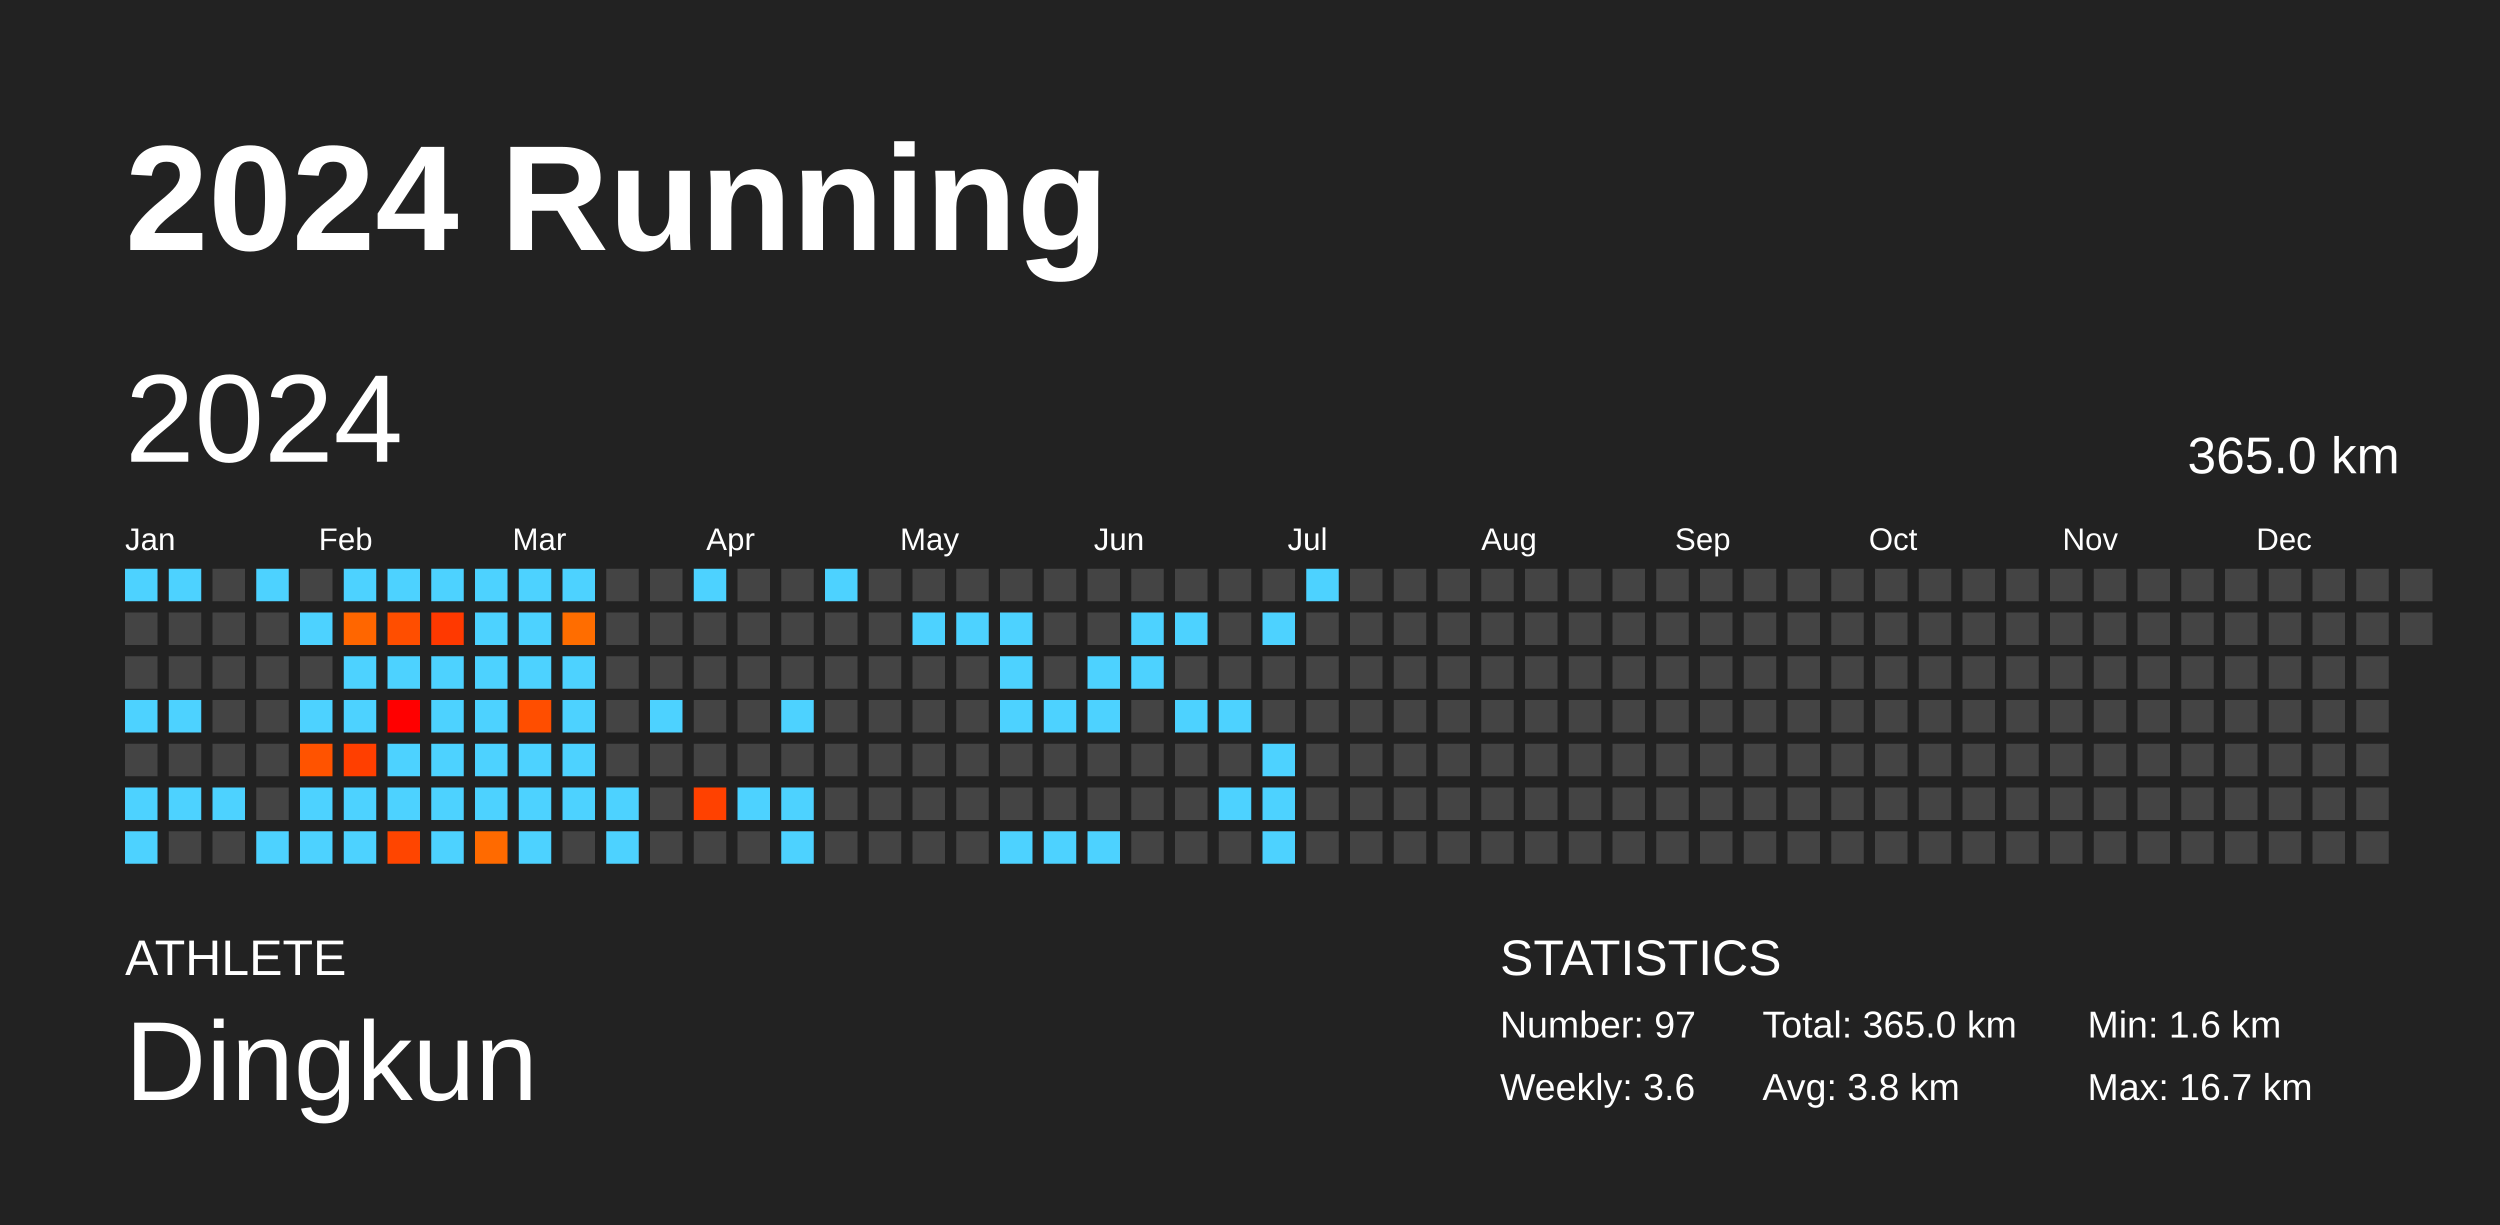
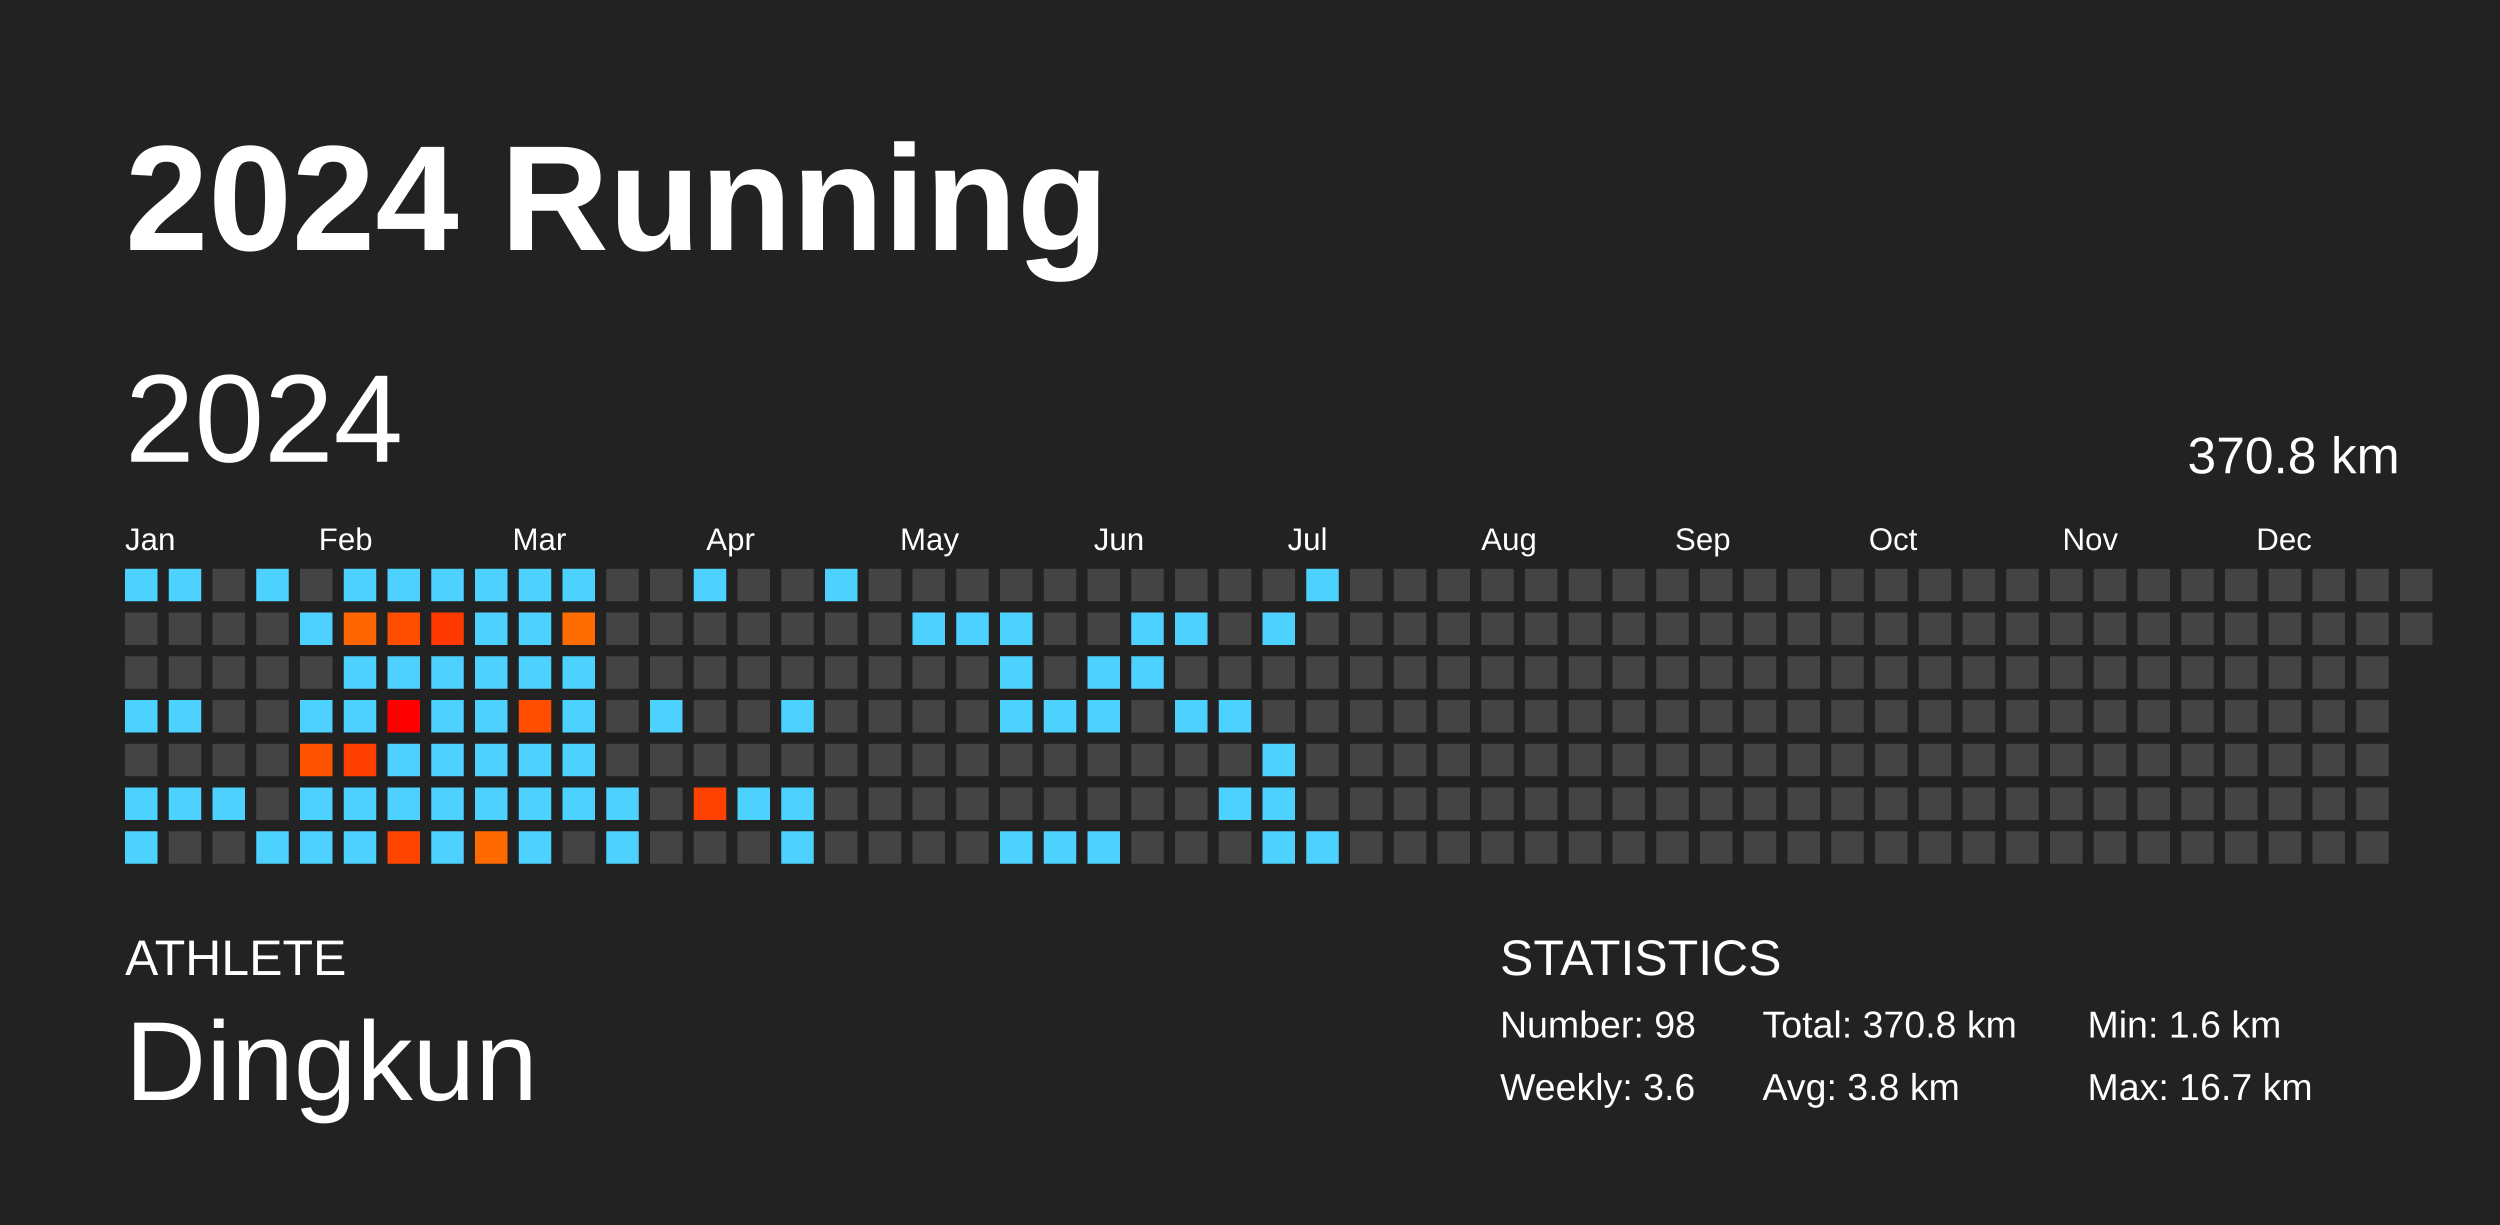
<svg xmlns="http://www.w3.org/2000/svg" baseProfile="full" height="98mm" version="1.1" viewBox="0,0,200,98" width="200mm">
  <defs />
  <rect fill="#222222" height="98" width="200" x="0" y="0" />
  <text fill="#FFFFFF" style="font-size:12px; font-family:Arial; font-weight:bold;" x="10" y="20">2024 Running</text>
  <text fill="#FFFFFF" style="font-size:4px; font-family:Arial" x="10" y="78">ATHLETE</text>
  <text fill="#FFFFFF" style="font-size:9px; font-family:Arial" x="10" y="88">Dingkun</text>
  <text fill="#FFFFFF" style="font-size:4px; font-family:Arial" x="120" y="78">STATISTICS</text>
-   <text fill="#FFFFFF" style="font-size:3px; font-family:Arial" x="120" y="83">Number: 97</text>
+   <text fill="#FFFFFF" style="font-size:3px; font-family:Arial" x="120" y="83">Number: 98</text>
  <text fill="#FFFFFF" style="font-size:3px; font-family:Arial" x="120" y="88">Weekly: 3.6</text>
-   <text fill="#FFFFFF" style="font-size:3px; font-family:Arial" x="141" y="83">Total: 365.0 km</text>
+   <text fill="#FFFFFF" style="font-size:3px; font-family:Arial" x="141" y="83">Total: 370.8 km</text>
  <text fill="#FFFFFF" style="font-size:3px; font-family:Arial" x="141" y="88">Avg: 3.8 km</text>
  <text fill="#FFFFFF" style="font-size:3px; font-family:Arial" x="167" y="83">Min: 1.6 km</text>
  <text fill="#FFFFFF" style="font-size:3px; font-family:Arial" x="167" y="88">Max: 16.7 km</text>
  <text dominant-baseline="hanging" fill="#FFFFFF" style="font-size:10.0px; font-family:Arial;" x="10" y="30">2024</text>
-   <text dominant-baseline="hanging" fill="#FFFFFF" style="font-size:4.125px; font-family:Arial;" x="175" y="35">365.0 km</text>
+   <text dominant-baseline="hanging" fill="#FFFFFF" style="font-size:4.125px; font-family:Arial;" x="175" y="35">370.8 km</text>
  <text fill="#FFFFFF" style="font-size:2.5px; font-family:Arial" x="10.0" y="44">Jan</text>
  <text fill="#FFFFFF" style="font-size:2.5px; font-family:Arial" x="25.5" y="44">Feb</text>
  <text fill="#FFFFFF" style="font-size:2.5px; font-family:Arial" x="41.0" y="44">Mar</text>
  <text fill="#FFFFFF" style="font-size:2.5px; font-family:Arial" x="56.5" y="44">Apr</text>
  <text fill="#FFFFFF" style="font-size:2.5px; font-family:Arial" x="72.0" y="44">May</text>
  <text fill="#FFFFFF" style="font-size:2.5px; font-family:Arial" x="87.5" y="44">Jun</text>
  <text fill="#FFFFFF" style="font-size:2.5px; font-family:Arial" x="103.0" y="44">Jul</text>
  <text fill="#FFFFFF" style="font-size:2.5px; font-family:Arial" x="118.5" y="44">Aug</text>
  <text fill="#FFFFFF" style="font-size:2.5px; font-family:Arial" x="134.0" y="44">Sep</text>
  <text fill="#FFFFFF" style="font-size:2.5px; font-family:Arial" x="149.5" y="44">Oct</text>
  <text fill="#FFFFFF" style="font-size:2.5px; font-family:Arial" x="165.0" y="44">Nov</text>
  <text fill="#FFFFFF" style="font-size:2.5px; font-family:Arial" x="180.5" y="44">Dec</text>
  <rect fill="#4dd2ff" height="2.6" width="2.6" x="10.0" y="45.5" />
  <rect fill="#444444" height="2.6" width="2.6" x="10.0" y="49.0" />
  <rect fill="#444444" height="2.6" width="2.6" x="10.0" y="52.5" />
  <rect fill="#4dd2ff" height="2.6" width="2.6" x="10.0" y="56.0" />
  <rect fill="#444444" height="2.6" width="2.6" x="10.0" y="59.5" />
  <rect fill="#4dd2ff" height="2.6" width="2.6" x="10.0" y="63.0" />
  <rect fill="#4dd2ff" height="2.6" width="2.6" x="10.0" y="66.5" />
  <rect fill="#4dd2ff" height="2.6" width="2.6" x="13.5" y="45.5" />
  <rect fill="#444444" height="2.6" width="2.6" x="13.5" y="49.0" />
  <rect fill="#444444" height="2.6" width="2.6" x="13.5" y="52.5" />
  <rect fill="#4dd2ff" height="2.6" width="2.6" x="13.5" y="56.0" />
  <rect fill="#444444" height="2.6" width="2.6" x="13.5" y="59.5" />
  <rect fill="#4dd2ff" height="2.6" width="2.6" x="13.5" y="63.0" />
  <rect fill="#444444" height="2.6" width="2.6" x="13.5" y="66.5" />
  <rect fill="#444444" height="2.6" width="2.6" x="17.0" y="45.5" />
  <rect fill="#444444" height="2.6" width="2.6" x="17.0" y="49.0" />
  <rect fill="#444444" height="2.6" width="2.6" x="17.0" y="52.5" />
  <rect fill="#444444" height="2.6" width="2.6" x="17.0" y="56.0" />
  <rect fill="#444444" height="2.6" width="2.6" x="17.0" y="59.5" />
  <rect fill="#4dd2ff" height="2.6" width="2.6" x="17.0" y="63.0" />
  <rect fill="#444444" height="2.6" width="2.6" x="17.0" y="66.5" />
  <rect fill="#4dd2ff" height="2.6" width="2.6" x="20.5" y="45.5" />
  <rect fill="#444444" height="2.6" width="2.6" x="20.5" y="49.0" />
  <rect fill="#444444" height="2.6" width="2.6" x="20.5" y="52.5" />
  <rect fill="#444444" height="2.6" width="2.6" x="20.5" y="56.0" />
  <rect fill="#444444" height="2.6" width="2.6" x="20.5" y="59.5" />
  <rect fill="#444444" height="2.6" width="2.6" x="20.5" y="63.0" />
  <rect fill="#4dd2ff" height="2.6" width="2.6" x="20.5" y="66.5" />
  <rect fill="#444444" height="2.6" width="2.6" x="24.0" y="45.5" />
  <rect fill="#4dd2ff" height="2.6" width="2.6" x="24.0" y="49.0" />
  <rect fill="#444444" height="2.6" width="2.6" x="24.0" y="52.5" />
  <rect fill="#4dd2ff" height="2.6" width="2.6" x="24.0" y="56.0" />
  <rect fill="#ff5300" height="2.6" width="2.6" x="24.0" y="59.5" />
  <rect fill="#4dd2ff" height="2.6" width="2.6" x="24.0" y="63.0" />
  <rect fill="#4dd2ff" height="2.6" width="2.6" x="24.0" y="66.5" />
  <rect fill="#4dd2ff" height="2.6" width="2.6" x="27.5" y="45.5" />
  <rect fill="#ff6600" height="2.6" width="2.6" x="27.5" y="49.0" />
  <rect fill="#4dd2ff" height="2.6" width="2.6" x="27.5" y="52.5" />
  <rect fill="#4dd2ff" height="2.6" width="2.6" x="27.5" y="56.0" />
  <rect fill="#ff3f00" height="2.6" width="2.6" x="27.5" y="59.5" />
  <rect fill="#4dd2ff" height="2.6" width="2.6" x="27.5" y="63.0" />
  <rect fill="#4dd2ff" height="2.6" width="2.6" x="27.5" y="66.5" />
  <rect fill="#4dd2ff" height="2.6" width="2.6" x="31.0" y="45.5" />
  <rect fill="#ff4e00" height="2.6" width="2.6" x="31.0" y="49.0" />
  <rect fill="#4dd2ff" height="2.6" width="2.6" x="31.0" y="52.5" />
  <rect fill="#ff0000" height="2.6" width="2.6" x="31.0" y="56.0" />
  <rect fill="#4dd2ff" height="2.6" width="2.6" x="31.0" y="59.5" />
  <rect fill="#4dd2ff" height="2.6" width="2.6" x="31.0" y="63.0" />
  <rect fill="#ff4500" height="2.6" width="2.6" x="31.0" y="66.5" />
  <rect fill="#4dd2ff" height="2.6" width="2.6" x="34.5" y="45.5" />
  <rect fill="#ff3900" height="2.6" width="2.6" x="34.5" y="49.0" />
  <rect fill="#4dd2ff" height="2.6" width="2.6" x="34.5" y="52.5" />
  <rect fill="#4dd2ff" height="2.6" width="2.6" x="34.5" y="56.0" />
  <rect fill="#4dd2ff" height="2.6" width="2.6" x="34.5" y="59.5" />
  <rect fill="#4dd2ff" height="2.6" width="2.6" x="34.5" y="63.0" />
  <rect fill="#4dd2ff" height="2.6" width="2.6" x="34.5" y="66.5" />
  <rect fill="#4dd2ff" height="2.6" width="2.6" x="38.0" y="45.5" />
  <rect fill="#4dd2ff" height="2.6" width="2.6" x="38.0" y="49.0" />
  <rect fill="#4dd2ff" height="2.6" width="2.6" x="38.0" y="52.5" />
  <rect fill="#4dd2ff" height="2.6" width="2.6" x="38.0" y="56.0" />
  <rect fill="#4dd2ff" height="2.6" width="2.6" x="38.0" y="59.5" />
  <rect fill="#4dd2ff" height="2.6" width="2.6" x="38.0" y="63.0" />
  <rect fill="#ff6a00" height="2.6" width="2.6" x="38.0" y="66.5" />
  <rect fill="#4dd2ff" height="2.6" width="2.6" x="41.5" y="45.5" />
  <rect fill="#4dd2ff" height="2.6" width="2.6" x="41.5" y="49.0" />
  <rect fill="#4dd2ff" height="2.6" width="2.6" x="41.5" y="52.5" />
  <rect fill="#ff4e00" height="2.6" width="2.6" x="41.5" y="56.0" />
  <rect fill="#4dd2ff" height="2.6" width="2.6" x="41.5" y="59.5" />
  <rect fill="#4dd2ff" height="2.6" width="2.6" x="41.5" y="63.0" />
  <rect fill="#4dd2ff" height="2.6" width="2.6" x="41.5" y="66.5" />
  <rect fill="#4dd2ff" height="2.6" width="2.6" x="45.0" y="45.5" />
  <rect fill="#ff6d00" height="2.6" width="2.6" x="45.0" y="49.0" />
  <rect fill="#4dd2ff" height="2.6" width="2.6" x="45.0" y="52.5" />
  <rect fill="#4dd2ff" height="2.6" width="2.6" x="45.0" y="56.0" />
  <rect fill="#4dd2ff" height="2.6" width="2.6" x="45.0" y="59.5" />
  <rect fill="#4dd2ff" height="2.6" width="2.6" x="45.0" y="63.0" />
  <rect fill="#444444" height="2.6" width="2.6" x="45.0" y="66.5" />
  <rect fill="#444444" height="2.6" width="2.6" x="48.5" y="45.5" />
  <rect fill="#444444" height="2.6" width="2.6" x="48.5" y="49.0" />
  <rect fill="#444444" height="2.6" width="2.6" x="48.5" y="52.5" />
  <rect fill="#444444" height="2.6" width="2.6" x="48.5" y="56.0" />
  <rect fill="#444444" height="2.6" width="2.6" x="48.5" y="59.5" />
  <rect fill="#4dd2ff" height="2.6" width="2.6" x="48.5" y="63.0" />
  <rect fill="#4dd2ff" height="2.6" width="2.6" x="48.5" y="66.5" />
  <rect fill="#444444" height="2.6" width="2.6" x="52.0" y="45.5" />
  <rect fill="#444444" height="2.6" width="2.6" x="52.0" y="49.0" />
  <rect fill="#444444" height="2.6" width="2.6" x="52.0" y="52.5" />
  <rect fill="#4dd2ff" height="2.6" width="2.6" x="52.0" y="56.0" />
  <rect fill="#444444" height="2.6" width="2.6" x="52.0" y="59.5" />
  <rect fill="#444444" height="2.6" width="2.6" x="52.0" y="63.0" />
  <rect fill="#444444" height="2.6" width="2.6" x="52.0" y="66.5" />
  <rect fill="#4dd2ff" height="2.6" width="2.6" x="55.5" y="45.5" />
  <rect fill="#444444" height="2.6" width="2.6" x="55.5" y="49.0" />
  <rect fill="#444444" height="2.6" width="2.6" x="55.5" y="52.5" />
  <rect fill="#444444" height="2.6" width="2.6" x="55.5" y="56.0" />
  <rect fill="#444444" height="2.6" width="2.6" x="55.5" y="59.5" />
  <rect fill="#ff4100" height="2.6" width="2.6" x="55.5" y="63.0" />
  <rect fill="#444444" height="2.6" width="2.6" x="55.5" y="66.5" />
  <rect fill="#444444" height="2.6" width="2.6" x="59.0" y="45.5" />
  <rect fill="#444444" height="2.6" width="2.6" x="59.0" y="49.0" />
  <rect fill="#444444" height="2.6" width="2.6" x="59.0" y="52.5" />
  <rect fill="#444444" height="2.6" width="2.6" x="59.0" y="56.0" />
  <rect fill="#444444" height="2.6" width="2.6" x="59.0" y="59.5" />
  <rect fill="#4dd2ff" height="2.6" width="2.6" x="59.0" y="63.0" />
  <rect fill="#444444" height="2.6" width="2.6" x="59.0" y="66.5" />
  <rect fill="#444444" height="2.6" width="2.6" x="62.5" y="45.5" />
  <rect fill="#444444" height="2.6" width="2.6" x="62.5" y="49.0" />
  <rect fill="#444444" height="2.6" width="2.6" x="62.5" y="52.5" />
  <rect fill="#4dd2ff" height="2.6" width="2.6" x="62.5" y="56.0" />
  <rect fill="#444444" height="2.6" width="2.6" x="62.5" y="59.5" />
  <rect fill="#4dd2ff" height="2.6" width="2.6" x="62.5" y="63.0" />
  <rect fill="#4dd2ff" height="2.6" width="2.6" x="62.5" y="66.5" />
  <rect fill="#4dd2ff" height="2.6" width="2.6" x="66.0" y="45.5" />
  <rect fill="#444444" height="2.6" width="2.6" x="66.0" y="49.0" />
  <rect fill="#444444" height="2.6" width="2.6" x="66.0" y="52.5" />
  <rect fill="#444444" height="2.6" width="2.6" x="66.0" y="56.0" />
  <rect fill="#444444" height="2.6" width="2.6" x="66.0" y="59.5" />
  <rect fill="#444444" height="2.6" width="2.6" x="66.0" y="63.0" />
  <rect fill="#444444" height="2.6" width="2.6" x="66.0" y="66.5" />
  <rect fill="#444444" height="2.6" width="2.6" x="69.5" y="45.5" />
  <rect fill="#444444" height="2.6" width="2.6" x="69.5" y="49.0" />
  <rect fill="#444444" height="2.6" width="2.6" x="69.5" y="52.5" />
  <rect fill="#444444" height="2.6" width="2.6" x="69.5" y="56.0" />
  <rect fill="#444444" height="2.6" width="2.6" x="69.5" y="59.5" />
  <rect fill="#444444" height="2.6" width="2.6" x="69.5" y="63.0" />
  <rect fill="#444444" height="2.6" width="2.6" x="69.5" y="66.5" />
  <rect fill="#444444" height="2.6" width="2.6" x="73.0" y="45.5" />
  <rect fill="#4dd2ff" height="2.6" width="2.6" x="73.0" y="49.0" />
  <rect fill="#444444" height="2.6" width="2.6" x="73.0" y="52.5" />
  <rect fill="#444444" height="2.6" width="2.6" x="73.0" y="56.0" />
  <rect fill="#444444" height="2.6" width="2.6" x="73.0" y="59.5" />
  <rect fill="#444444" height="2.6" width="2.6" x="73.0" y="63.0" />
  <rect fill="#444444" height="2.6" width="2.6" x="73.0" y="66.5" />
  <rect fill="#444444" height="2.6" width="2.6" x="76.5" y="45.5" />
  <rect fill="#4dd2ff" height="2.6" width="2.6" x="76.5" y="49.0" />
  <rect fill="#444444" height="2.6" width="2.6" x="76.5" y="52.5" />
  <rect fill="#444444" height="2.6" width="2.6" x="76.5" y="56.0" />
  <rect fill="#444444" height="2.6" width="2.6" x="76.5" y="59.5" />
  <rect fill="#444444" height="2.6" width="2.6" x="76.5" y="63.0" />
  <rect fill="#444444" height="2.6" width="2.6" x="76.5" y="66.5" />
  <rect fill="#444444" height="2.6" width="2.6" x="80.0" y="45.5" />
  <rect fill="#4dd2ff" height="2.6" width="2.6" x="80.0" y="49.0" />
  <rect fill="#4dd2ff" height="2.6" width="2.6" x="80.0" y="52.5" />
  <rect fill="#4dd2ff" height="2.6" width="2.6" x="80.0" y="56.0" />
  <rect fill="#444444" height="2.6" width="2.6" x="80.0" y="59.5" />
  <rect fill="#444444" height="2.6" width="2.6" x="80.0" y="63.0" />
  <rect fill="#4dd2ff" height="2.6" width="2.6" x="80.0" y="66.5" />
  <rect fill="#444444" height="2.6" width="2.6" x="83.5" y="45.5" />
  <rect fill="#444444" height="2.6" width="2.6" x="83.5" y="49.0" />
  <rect fill="#444444" height="2.6" width="2.6" x="83.5" y="52.5" />
  <rect fill="#4dd2ff" height="2.6" width="2.6" x="83.5" y="56.0" />
  <rect fill="#444444" height="2.6" width="2.6" x="83.5" y="59.5" />
  <rect fill="#444444" height="2.6" width="2.6" x="83.5" y="63.0" />
  <rect fill="#4dd2ff" height="2.6" width="2.6" x="83.5" y="66.5" />
  <rect fill="#444444" height="2.6" width="2.6" x="87.0" y="45.5" />
  <rect fill="#444444" height="2.6" width="2.6" x="87.0" y="49.0" />
  <rect fill="#4dd2ff" height="2.6" width="2.6" x="87.0" y="52.5" />
  <rect fill="#4dd2ff" height="2.6" width="2.6" x="87.0" y="56.0" />
  <rect fill="#444444" height="2.6" width="2.6" x="87.0" y="59.5" />
  <rect fill="#444444" height="2.6" width="2.6" x="87.0" y="63.0" />
  <rect fill="#4dd2ff" height="2.6" width="2.6" x="87.0" y="66.5" />
  <rect fill="#444444" height="2.6" width="2.6" x="90.5" y="45.5" />
  <rect fill="#4dd2ff" height="2.6" width="2.6" x="90.5" y="49.0" />
  <rect fill="#4dd2ff" height="2.6" width="2.6" x="90.5" y="52.5" />
  <rect fill="#444444" height="2.6" width="2.6" x="90.5" y="56.0" />
  <rect fill="#444444" height="2.6" width="2.6" x="90.5" y="59.5" />
  <rect fill="#444444" height="2.6" width="2.6" x="90.5" y="63.0" />
  <rect fill="#444444" height="2.6" width="2.6" x="90.5" y="66.5" />
  <rect fill="#444444" height="2.6" width="2.6" x="94.0" y="45.5" />
  <rect fill="#4dd2ff" height="2.6" width="2.6" x="94.0" y="49.0" />
  <rect fill="#444444" height="2.6" width="2.6" x="94.0" y="52.5" />
  <rect fill="#4dd2ff" height="2.6" width="2.6" x="94.0" y="56.0" />
  <rect fill="#444444" height="2.6" width="2.6" x="94.0" y="59.5" />
  <rect fill="#444444" height="2.6" width="2.6" x="94.0" y="63.0" />
  <rect fill="#444444" height="2.6" width="2.6" x="94.0" y="66.5" />
  <rect fill="#444444" height="2.6" width="2.6" x="97.5" y="45.5" />
  <rect fill="#444444" height="2.6" width="2.6" x="97.5" y="49.0" />
  <rect fill="#444444" height="2.6" width="2.6" x="97.5" y="52.5" />
  <rect fill="#4dd2ff" height="2.6" width="2.6" x="97.5" y="56.0" />
  <rect fill="#444444" height="2.6" width="2.6" x="97.5" y="59.5" />
  <rect fill="#4dd2ff" height="2.6" width="2.6" x="97.5" y="63.0" />
  <rect fill="#444444" height="2.6" width="2.6" x="97.5" y="66.5" />
  <rect fill="#444444" height="2.6" width="2.6" x="101.0" y="45.5" />
  <rect fill="#4dd2ff" height="2.6" width="2.6" x="101.0" y="49.0" />
  <rect fill="#444444" height="2.6" width="2.6" x="101.0" y="52.5" />
  <rect fill="#444444" height="2.6" width="2.6" x="101.0" y="56.0" />
  <rect fill="#4dd2ff" height="2.6" width="2.6" x="101.0" y="59.5" />
  <rect fill="#4dd2ff" height="2.6" width="2.6" x="101.0" y="63.0" />
  <rect fill="#4dd2ff" height="2.6" width="2.6" x="101.0" y="66.5" />
  <rect fill="#4dd2ff" height="2.6" width="2.6" x="104.5" y="45.5" />
  <rect fill="#444444" height="2.6" width="2.6" x="104.5" y="49.0" />
  <rect fill="#444444" height="2.6" width="2.6" x="104.5" y="52.5" />
  <rect fill="#444444" height="2.6" width="2.6" x="104.5" y="56.0" />
  <rect fill="#444444" height="2.6" width="2.6" x="104.5" y="59.5" />
  <rect fill="#444444" height="2.6" width="2.6" x="104.5" y="63.0" />
-   <rect fill="#444444" height="2.6" width="2.6" x="104.5" y="66.5" />
+   <rect fill="#4dd2ff" height="2.6" width="2.6" x="104.5" y="66.5" />
  <rect fill="#444444" height="2.6" width="2.6" x="108.0" y="45.5" />
  <rect fill="#444444" height="2.6" width="2.6" x="108.0" y="49.0" />
  <rect fill="#444444" height="2.6" width="2.6" x="108.0" y="52.5" />
  <rect fill="#444444" height="2.6" width="2.6" x="108.0" y="56.0" />
  <rect fill="#444444" height="2.6" width="2.6" x="108.0" y="59.5" />
  <rect fill="#444444" height="2.6" width="2.6" x="108.0" y="63.0" />
  <rect fill="#444444" height="2.6" width="2.6" x="108.0" y="66.5" />
  <rect fill="#444444" height="2.6" width="2.6" x="111.5" y="45.5" />
  <rect fill="#444444" height="2.6" width="2.6" x="111.5" y="49.0" />
  <rect fill="#444444" height="2.6" width="2.6" x="111.5" y="52.5" />
  <rect fill="#444444" height="2.6" width="2.6" x="111.5" y="56.0" />
  <rect fill="#444444" height="2.6" width="2.6" x="111.5" y="59.5" />
  <rect fill="#444444" height="2.6" width="2.6" x="111.5" y="63.0" />
  <rect fill="#444444" height="2.6" width="2.6" x="111.5" y="66.5" />
  <rect fill="#444444" height="2.6" width="2.6" x="115.0" y="45.5" />
  <rect fill="#444444" height="2.6" width="2.6" x="115.0" y="49.0" />
  <rect fill="#444444" height="2.6" width="2.6" x="115.0" y="52.5" />
  <rect fill="#444444" height="2.6" width="2.6" x="115.0" y="56.0" />
  <rect fill="#444444" height="2.6" width="2.6" x="115.0" y="59.5" />
  <rect fill="#444444" height="2.6" width="2.6" x="115.0" y="63.0" />
  <rect fill="#444444" height="2.6" width="2.6" x="115.0" y="66.5" />
  <rect fill="#444444" height="2.6" width="2.6" x="118.5" y="45.5" />
  <rect fill="#444444" height="2.6" width="2.6" x="118.5" y="49.0" />
  <rect fill="#444444" height="2.6" width="2.6" x="118.5" y="52.5" />
  <rect fill="#444444" height="2.6" width="2.6" x="118.5" y="56.0" />
  <rect fill="#444444" height="2.6" width="2.6" x="118.5" y="59.5" />
  <rect fill="#444444" height="2.6" width="2.6" x="118.5" y="63.0" />
  <rect fill="#444444" height="2.6" width="2.6" x="118.5" y="66.5" />
  <rect fill="#444444" height="2.6" width="2.6" x="122.0" y="45.5" />
  <rect fill="#444444" height="2.6" width="2.6" x="122.0" y="49.0" />
  <rect fill="#444444" height="2.6" width="2.6" x="122.0" y="52.5" />
  <rect fill="#444444" height="2.6" width="2.6" x="122.0" y="56.0" />
  <rect fill="#444444" height="2.6" width="2.6" x="122.0" y="59.5" />
  <rect fill="#444444" height="2.6" width="2.6" x="122.0" y="63.0" />
  <rect fill="#444444" height="2.6" width="2.6" x="122.0" y="66.5" />
  <rect fill="#444444" height="2.6" width="2.6" x="125.5" y="45.5" />
  <rect fill="#444444" height="2.6" width="2.6" x="125.5" y="49.0" />
  <rect fill="#444444" height="2.6" width="2.6" x="125.5" y="52.5" />
  <rect fill="#444444" height="2.6" width="2.6" x="125.5" y="56.0" />
  <rect fill="#444444" height="2.6" width="2.6" x="125.5" y="59.5" />
  <rect fill="#444444" height="2.6" width="2.6" x="125.5" y="63.0" />
  <rect fill="#444444" height="2.6" width="2.6" x="125.5" y="66.5" />
  <rect fill="#444444" height="2.6" width="2.6" x="129.0" y="45.5" />
  <rect fill="#444444" height="2.6" width="2.6" x="129.0" y="49.0" />
  <rect fill="#444444" height="2.6" width="2.6" x="129.0" y="52.5" />
  <rect fill="#444444" height="2.6" width="2.6" x="129.0" y="56.0" />
  <rect fill="#444444" height="2.6" width="2.6" x="129.0" y="59.5" />
  <rect fill="#444444" height="2.6" width="2.6" x="129.0" y="63.0" />
  <rect fill="#444444" height="2.6" width="2.6" x="129.0" y="66.5" />
  <rect fill="#444444" height="2.6" width="2.6" x="132.5" y="45.5" />
  <rect fill="#444444" height="2.6" width="2.6" x="132.5" y="49.0" />
  <rect fill="#444444" height="2.6" width="2.6" x="132.5" y="52.5" />
  <rect fill="#444444" height="2.6" width="2.6" x="132.5" y="56.0" />
  <rect fill="#444444" height="2.6" width="2.6" x="132.5" y="59.5" />
  <rect fill="#444444" height="2.6" width="2.6" x="132.5" y="63.0" />
  <rect fill="#444444" height="2.6" width="2.6" x="132.5" y="66.5" />
  <rect fill="#444444" height="2.6" width="2.6" x="136.0" y="45.5" />
  <rect fill="#444444" height="2.6" width="2.6" x="136.0" y="49.0" />
  <rect fill="#444444" height="2.6" width="2.6" x="136.0" y="52.5" />
  <rect fill="#444444" height="2.6" width="2.6" x="136.0" y="56.0" />
  <rect fill="#444444" height="2.6" width="2.6" x="136.0" y="59.5" />
  <rect fill="#444444" height="2.6" width="2.6" x="136.0" y="63.0" />
  <rect fill="#444444" height="2.6" width="2.6" x="136.0" y="66.5" />
  <rect fill="#444444" height="2.6" width="2.6" x="139.5" y="45.5" />
  <rect fill="#444444" height="2.6" width="2.6" x="139.5" y="49.0" />
  <rect fill="#444444" height="2.6" width="2.6" x="139.5" y="52.5" />
  <rect fill="#444444" height="2.6" width="2.6" x="139.5" y="56.0" />
  <rect fill="#444444" height="2.6" width="2.6" x="139.5" y="59.5" />
  <rect fill="#444444" height="2.6" width="2.6" x="139.5" y="63.0" />
  <rect fill="#444444" height="2.6" width="2.6" x="139.5" y="66.5" />
  <rect fill="#444444" height="2.6" width="2.6" x="143.0" y="45.5" />
  <rect fill="#444444" height="2.6" width="2.6" x="143.0" y="49.0" />
  <rect fill="#444444" height="2.6" width="2.6" x="143.0" y="52.5" />
  <rect fill="#444444" height="2.6" width="2.6" x="143.0" y="56.0" />
  <rect fill="#444444" height="2.6" width="2.6" x="143.0" y="59.5" />
  <rect fill="#444444" height="2.6" width="2.6" x="143.0" y="63.0" />
  <rect fill="#444444" height="2.6" width="2.6" x="143.0" y="66.5" />
  <rect fill="#444444" height="2.6" width="2.6" x="146.5" y="45.5" />
  <rect fill="#444444" height="2.6" width="2.6" x="146.5" y="49.0" />
  <rect fill="#444444" height="2.6" width="2.6" x="146.5" y="52.5" />
  <rect fill="#444444" height="2.6" width="2.6" x="146.5" y="56.0" />
  <rect fill="#444444" height="2.6" width="2.6" x="146.5" y="59.5" />
  <rect fill="#444444" height="2.6" width="2.6" x="146.5" y="63.0" />
  <rect fill="#444444" height="2.6" width="2.6" x="146.5" y="66.5" />
  <rect fill="#444444" height="2.6" width="2.6" x="150.0" y="45.5" />
  <rect fill="#444444" height="2.6" width="2.6" x="150.0" y="49.0" />
  <rect fill="#444444" height="2.6" width="2.6" x="150.0" y="52.5" />
  <rect fill="#444444" height="2.6" width="2.6" x="150.0" y="56.0" />
  <rect fill="#444444" height="2.6" width="2.6" x="150.0" y="59.5" />
  <rect fill="#444444" height="2.6" width="2.6" x="150.0" y="63.0" />
  <rect fill="#444444" height="2.6" width="2.6" x="150.0" y="66.5" />
  <rect fill="#444444" height="2.6" width="2.6" x="153.5" y="45.5" />
  <rect fill="#444444" height="2.6" width="2.6" x="153.5" y="49.0" />
  <rect fill="#444444" height="2.6" width="2.6" x="153.5" y="52.5" />
  <rect fill="#444444" height="2.6" width="2.6" x="153.5" y="56.0" />
  <rect fill="#444444" height="2.6" width="2.6" x="153.5" y="59.5" />
  <rect fill="#444444" height="2.6" width="2.6" x="153.5" y="63.0" />
  <rect fill="#444444" height="2.6" width="2.6" x="153.5" y="66.5" />
  <rect fill="#444444" height="2.6" width="2.6" x="157.0" y="45.5" />
  <rect fill="#444444" height="2.6" width="2.6" x="157.0" y="49.0" />
  <rect fill="#444444" height="2.6" width="2.6" x="157.0" y="52.5" />
  <rect fill="#444444" height="2.6" width="2.6" x="157.0" y="56.0" />
  <rect fill="#444444" height="2.6" width="2.6" x="157.0" y="59.5" />
  <rect fill="#444444" height="2.6" width="2.6" x="157.0" y="63.0" />
  <rect fill="#444444" height="2.6" width="2.6" x="157.0" y="66.5" />
  <rect fill="#444444" height="2.6" width="2.6" x="160.5" y="45.5" />
  <rect fill="#444444" height="2.6" width="2.6" x="160.5" y="49.0" />
  <rect fill="#444444" height="2.6" width="2.6" x="160.5" y="52.5" />
  <rect fill="#444444" height="2.6" width="2.6" x="160.5" y="56.0" />
  <rect fill="#444444" height="2.6" width="2.6" x="160.5" y="59.5" />
  <rect fill="#444444" height="2.6" width="2.6" x="160.5" y="63.0" />
  <rect fill="#444444" height="2.6" width="2.6" x="160.5" y="66.5" />
  <rect fill="#444444" height="2.6" width="2.6" x="164.0" y="45.5" />
  <rect fill="#444444" height="2.6" width="2.6" x="164.0" y="49.0" />
  <rect fill="#444444" height="2.6" width="2.6" x="164.0" y="52.5" />
  <rect fill="#444444" height="2.6" width="2.6" x="164.0" y="56.0" />
  <rect fill="#444444" height="2.6" width="2.6" x="164.0" y="59.5" />
  <rect fill="#444444" height="2.6" width="2.6" x="164.0" y="63.0" />
  <rect fill="#444444" height="2.6" width="2.6" x="164.0" y="66.5" />
  <rect fill="#444444" height="2.6" width="2.6" x="167.5" y="45.5" />
  <rect fill="#444444" height="2.6" width="2.6" x="167.5" y="49.0" />
  <rect fill="#444444" height="2.6" width="2.6" x="167.5" y="52.5" />
  <rect fill="#444444" height="2.6" width="2.6" x="167.5" y="56.0" />
  <rect fill="#444444" height="2.6" width="2.6" x="167.5" y="59.5" />
  <rect fill="#444444" height="2.6" width="2.6" x="167.5" y="63.0" />
  <rect fill="#444444" height="2.6" width="2.6" x="167.5" y="66.5" />
  <rect fill="#444444" height="2.6" width="2.6" x="171.0" y="45.5" />
  <rect fill="#444444" height="2.6" width="2.6" x="171.0" y="49.0" />
  <rect fill="#444444" height="2.6" width="2.6" x="171.0" y="52.5" />
  <rect fill="#444444" height="2.6" width="2.6" x="171.0" y="56.0" />
  <rect fill="#444444" height="2.6" width="2.6" x="171.0" y="59.5" />
  <rect fill="#444444" height="2.6" width="2.6" x="171.0" y="63.0" />
  <rect fill="#444444" height="2.6" width="2.6" x="171.0" y="66.5" />
  <rect fill="#444444" height="2.6" width="2.6" x="174.5" y="45.5" />
  <rect fill="#444444" height="2.6" width="2.6" x="174.5" y="49.0" />
  <rect fill="#444444" height="2.6" width="2.6" x="174.5" y="52.5" />
  <rect fill="#444444" height="2.6" width="2.6" x="174.5" y="56.0" />
  <rect fill="#444444" height="2.6" width="2.6" x="174.5" y="59.5" />
  <rect fill="#444444" height="2.6" width="2.6" x="174.5" y="63.0" />
  <rect fill="#444444" height="2.6" width="2.6" x="174.5" y="66.5" />
  <rect fill="#444444" height="2.6" width="2.6" x="178.0" y="45.5" />
  <rect fill="#444444" height="2.6" width="2.6" x="178.0" y="49.0" />
  <rect fill="#444444" height="2.6" width="2.6" x="178.0" y="52.5" />
  <rect fill="#444444" height="2.6" width="2.6" x="178.0" y="56.0" />
  <rect fill="#444444" height="2.6" width="2.6" x="178.0" y="59.5" />
  <rect fill="#444444" height="2.6" width="2.6" x="178.0" y="63.0" />
  <rect fill="#444444" height="2.6" width="2.6" x="178.0" y="66.5" />
  <rect fill="#444444" height="2.6" width="2.6" x="181.5" y="45.5" />
  <rect fill="#444444" height="2.6" width="2.6" x="181.5" y="49.0" />
  <rect fill="#444444" height="2.6" width="2.6" x="181.5" y="52.5" />
  <rect fill="#444444" height="2.6" width="2.6" x="181.5" y="56.0" />
  <rect fill="#444444" height="2.6" width="2.6" x="181.5" y="59.5" />
  <rect fill="#444444" height="2.6" width="2.6" x="181.5" y="63.0" />
  <rect fill="#444444" height="2.6" width="2.6" x="181.5" y="66.5" />
  <rect fill="#444444" height="2.6" width="2.6" x="185.0" y="45.5" />
  <rect fill="#444444" height="2.6" width="2.6" x="185.0" y="49.0" />
  <rect fill="#444444" height="2.6" width="2.6" x="185.0" y="52.5" />
  <rect fill="#444444" height="2.6" width="2.6" x="185.0" y="56.0" />
  <rect fill="#444444" height="2.6" width="2.6" x="185.0" y="59.5" />
  <rect fill="#444444" height="2.6" width="2.6" x="185.0" y="63.0" />
  <rect fill="#444444" height="2.6" width="2.6" x="185.0" y="66.5" />
  <rect fill="#444444" height="2.6" width="2.6" x="188.5" y="45.5" />
  <rect fill="#444444" height="2.6" width="2.6" x="188.5" y="49.0" />
  <rect fill="#444444" height="2.6" width="2.6" x="188.5" y="52.5" />
  <rect fill="#444444" height="2.6" width="2.6" x="188.5" y="56.0" />
  <rect fill="#444444" height="2.6" width="2.6" x="188.5" y="59.5" />
  <rect fill="#444444" height="2.6" width="2.6" x="188.5" y="63.0" />
  <rect fill="#444444" height="2.6" width="2.6" x="188.5" y="66.5" />
  <rect fill="#444444" height="2.6" width="2.6" x="192.0" y="45.5" />
  <rect fill="#444444" height="2.6" width="2.6" x="192.0" y="49.0" />
</svg>
